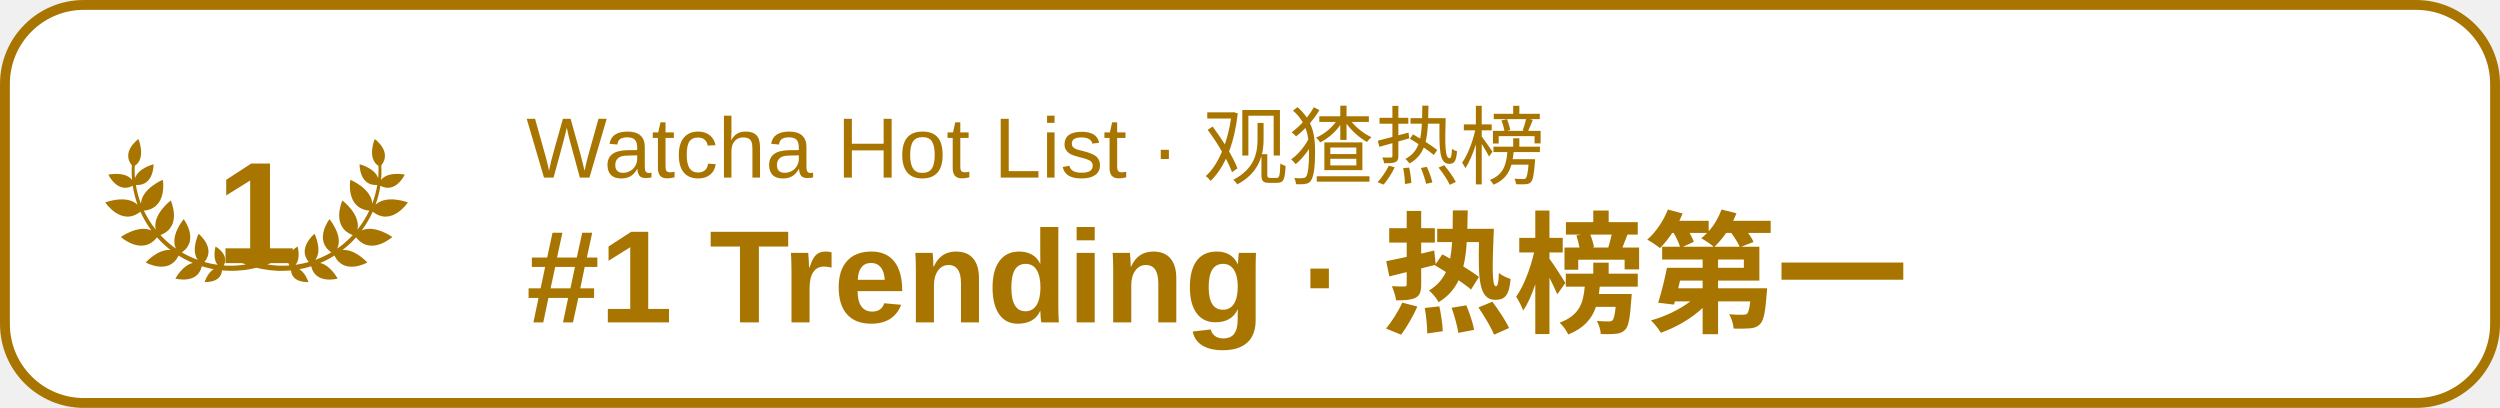
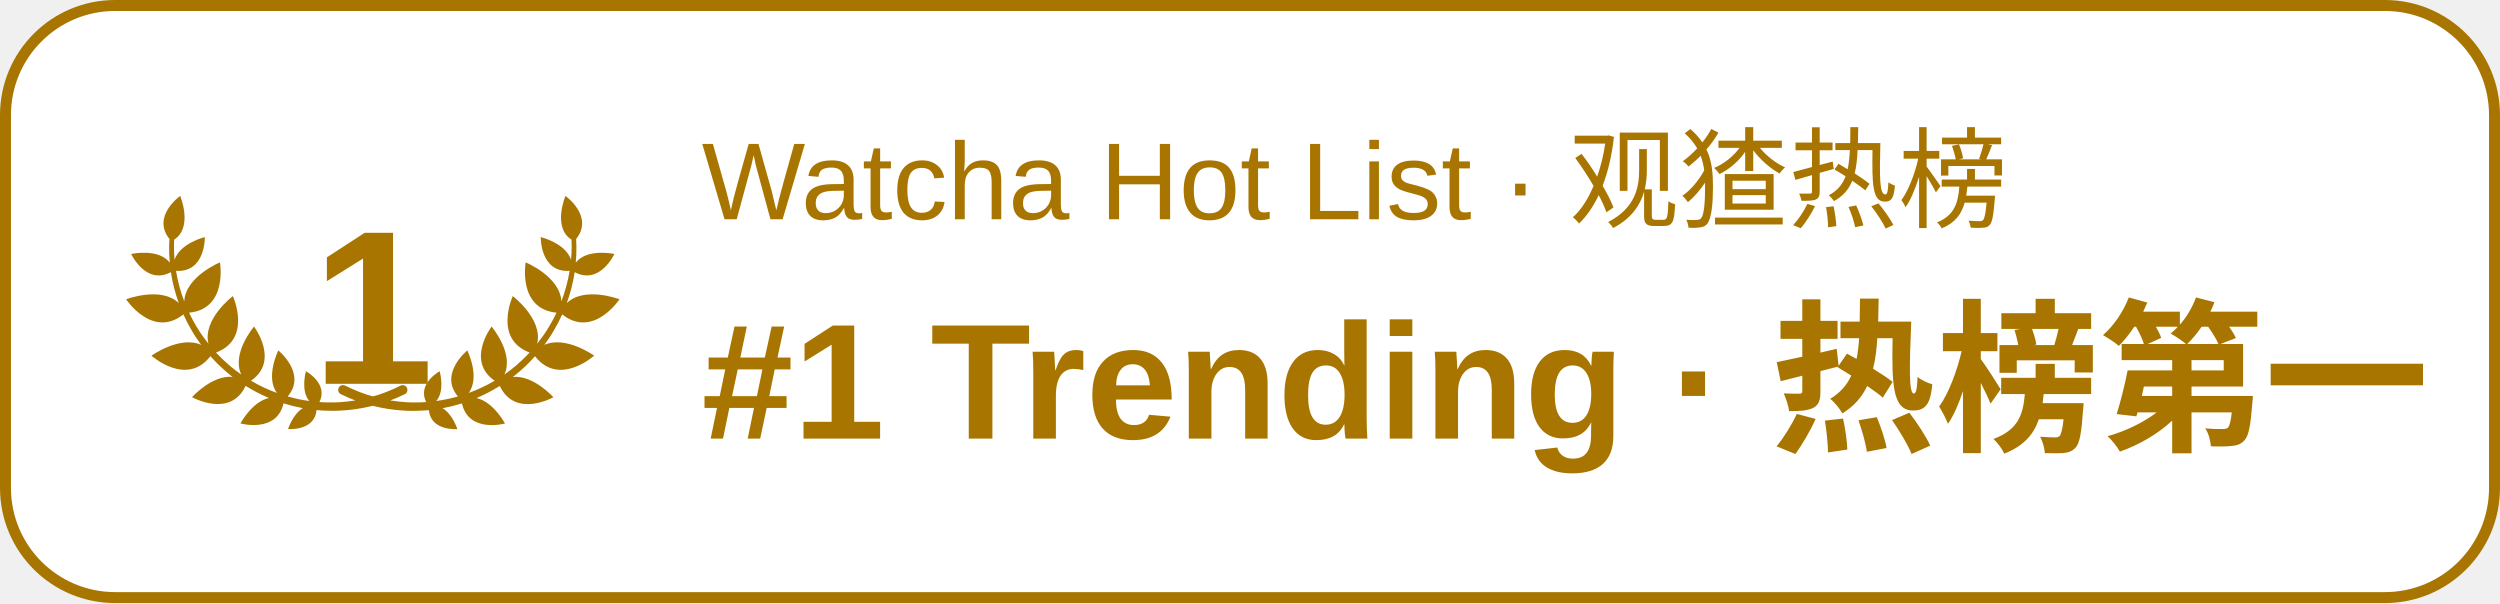
- <svg xmlns="http://www.w3.org/2000/svg" viewBox="0 0 380 62" width="380" height="62" role="img" aria-label="Watcha Hot List · 观猹热榜 · #1 Trending · 热榜第一">
-   <rect stroke="#A87600" stroke-width="1.5" fill="#FFFFFF" x="0.75" y="0.75" width="378.5" height="60.5" rx="12" />
-   <svg viewBox="0 0 80 80" width="50" height="46" x="14" y="9">
+ <svg xmlns="http://www.w3.org/2000/svg" viewBox="0 0 228 55" width="228" height="55" role="img" aria-label="Watcha Hot List · 观猹热榜 · #1 Trending · 热榜第一">
+   <rect stroke="#A87600" stroke-width="1" fill="#FFFFFF" x="0.5" y="0.5" width="227" height="54" rx="10" />
+   <svg viewBox="0 0 80 80" width="48" height="45" x="10" y="6">
    <path fill="#A87600" fill-rule="evenodd" d="M70.71,40.31C75.74,44.3,80,37.86,80,37.86s-5.64-2.17-8.55,0.61c0.59-1.62,1.02-3.31,1.28-5.01c4.08,2.16,6.44-2.95,6.44-2.95s-4.41-0.97-6.26,1.4c0.08-0.91,0.12-1.82,0.1-2.73c-0.01-0.36-0.02-0.73-0.05-1.09c2.96-3.68-1.73-6.99-1.73-6.99s-2.14,5.09,0.98,7.09c0.02,0.33,0.03,0.66,0.03,1c0.01,0.76-0.03,1.52-0.1,2.27c-0.85-2.69-4.91-3.69-4.91-3.69s-0.13,5.78,4.68,5.48c-0.28,1.69-0.73,3.35-1.34,4.95c-0.19-4.03-5.79-6.33-5.79-6.33s-1.33,7.55,5.01,8.16c-0.38,0.8-0.8,1.57-1.25,2.32c-0.56,0.95-1.21,1.84-1.89,2.71c0.97-3.99-3.96-7.72-3.96-7.72s-3.18,6.94,2.73,9.15c-0.38,0.43-0.8,0.81-1.2,1.21c-0.21,0.2-0.43,0.38-0.64,0.58l-0.32,0.29c-0.11,0.09-0.22,0.18-0.33,0.27l-0.67,0.54l-0.7,0.51c-0.08,0.05-0.16,0.11-0.23,0.16c1.62-3.42-2.07-7.77-2.07-7.77s-4.21,5.55,0.49,8.78c-1.34,0.79-2.74,1.45-4.2,1.98c1.91-2.59-0.23-6.89-0.23-6.89s-4.66,3.77-1.52,7.46c-1.15,0.33-2.33,0.57-3.51,0.74c1.46-1.68,0.55-4.83,0.55-4.83s-3.7,2.03-2.18,5c-0.52,0.03-1.05,0.07-1.57,0.06c-0.29,0-0.57,0.01-0.86,0l-0.86-0.04c-0.85-0.06-1.7-0.15-2.54-0.28l0.68-0.27l0.42-0.17l0.41-0.19l0.82-0.38c0,0,0.01,0,0.01,0c0.39-0.18,0.55-0.65,0.37-1.03c-0.18-0.39-0.65-0.55-1.03-0.37l-0.04,0.02l-0.77,0.37l-0.39,0.18l-0.39,0.16l-0.79,0.33l-0.8,0.29l-0.4,0.14l-0.41,0.12L40,53.6l-0.51-0.15l-0.41-0.12l-0.4-0.14l-0.8-0.29l-0.79-0.33l-0.39-0.16l-0.39-0.18l-0.77-0.37l-0.04-0.02c0,0,0,0-0.01,0c-0.39-0.18-0.85-0.01-1.03,0.38c-0.18,0.39-0.01,0.85,0.38,1.03l0.82,0.38l0.41,0.19l0.42,0.17l0.68,0.27c-0.84,0.14-1.69,0.22-2.54,0.28l-0.86,0.04c-0.29,0.01-0.57,0-0.86,0c-0.53,0.01-1.05-0.03-1.57-0.06c1.51-2.98-2.18-5-2.18-5s-0.92,3.15,0.55,4.83c-1.19-0.16-2.36-0.41-3.51-0.74c3.15-3.7-1.52-7.46-1.52-7.46s-2.14,4.31-0.23,6.89c-1.46-0.53-2.86-1.19-4.2-1.98c4.7-3.22,0.49-8.78,0.49-8.78s-3.69,4.34-2.07,7.77c-0.08-0.05-0.16-0.1-0.23-0.16l-0.7-0.51l-0.67-0.54c-0.11-0.09-0.23-0.18-0.33-0.27l-0.32-0.29c-0.21-0.19-0.43-0.38-0.64-0.58c-0.4-0.4-0.82-0.79-1.2-1.21c5.91-2.21,2.73-9.15,2.73-9.15s-4.93,3.73-3.96,7.72c-0.68-0.86-1.33-1.76-1.89-2.71c-0.46-0.75-0.87-1.53-1.25-2.32c6.33-0.61,5.01-8.16,5.01-8.16s-5.6,2.31-5.79,6.33c-0.61-1.6-1.06-3.26-1.34-4.95c4.81,0.3,4.68-5.48,4.68-5.48s-4.05,0.99-4.91,3.69c-0.07-0.76-0.1-1.51-0.1-2.27c0-0.33,0.01-0.66,0.03-1c3.11-2.01,0.98-7.09,0.98-7.09s-4.69,3.31-1.73,6.99C7,28.46,6.99,28.82,6.98,29.18c-0.02,0.91,0.01,1.82,0.1,2.73c-1.84-2.38-6.26-1.4-6.26-1.4s2.37,5.11,6.44,2.95c0.26,1.71,0.69,3.39,1.28,5.01C5.64,35.69,0,37.86,0,37.86s4.26,6.43,9.29,2.45c0.39,0.87,0.83,1.72,1.31,2.54c0.47,0.83,1.01,1.63,1.58,2.4C8.71,43.7,4.11,47,4.11,47s5.7,5.1,9.56,0.08c0.04,0.04,0.07,0.08,0.11,0.12c0.39,0.45,0.82,0.87,1.24,1.3c0.21,0.21,0.44,0.41,0.66,0.61l0.33,0.3c0.11,0.1,0.23,0.19,0.34,0.29l0.69,0.57l0.23,0.17c-3.34-0.34-6.58,3.29-6.58,3.29s6.19,3.47,8.69-1.83c1.2,0.75,2.47,1.41,3.78,1.96c-2.76,0.6-4.62,4.13-4.62,4.13s5.89,1.62,6.98-3.26c1.03,0.32,2.07,0.58,3.13,0.78c-1.63,0.99-2.39,3.38-2.39,3.38s4.31,0.39,4.61-3.07c0.07,0.01,0.14,0.02,0.21,0.02c0.6,0.04,1.2,0.1,1.8,0.09c0.3,0,0.6,0.02,0.9,0.01l0.9-0.03c1.2-0.07,2.41-0.18,3.59-0.42l0.45-0.08c0.15-0.03,0.29-0.07,0.44-0.1L40,55.13l0.81,0.19c0.15,0.03,0.29,0.07,0.44,0.1l0.45,0.08c1.18,0.23,2.39,0.35,3.59,0.42l0.9,0.03c0.3,0.01,0.6-0.01,0.9-0.01c0.6,0,1.2-0.06,1.8-0.09c0.07-0.01,0.14-0.02,0.21-0.02c0.31,3.45,4.61,3.07,4.61,3.07s-0.76-2.39-2.39-3.38c1.06-0.2,2.11-0.46,3.13-0.78c1.09,4.88,6.98,3.26,6.98,3.26s-1.86-3.52-4.62-4.13c1.31-0.55,2.57-1.21,3.78-1.96c2.5,5.3,8.69,1.83,8.69,1.83s-3.24-3.63-6.58-3.29l0.23-0.17l0.69-0.57c0.11-0.1,0.23-0.19,0.34-0.29l0.33-0.3c0.22-0.2,0.45-0.4,0.66-0.61c0.42-0.43,0.85-0.84,1.24-1.3c0.03-0.04,0.07-0.08,0.11-0.12C70.19,52.1,75.89,47,75.89,47s-4.6-3.31-8.08-1.75c0.57-0.77,1.11-1.56,1.58-2.4C69.88,42.03,70.31,41.18,70.71,40.31z" />
  </svg>
-   <text x="39" y="40" font-family="Arial, sans-serif" font-size="22" font-weight="700" fill="#A87600" text-anchor="middle">1</text>
-   <text x="80" y="27" font-family="Arial,'PingFang SC','Microsoft YaHei',sans-serif" font-size="13" font-weight="400" fill="#A87600">Watcha Hot List · 观猹热榜</text>
-   <text x="80" y="49" font-family="Arial,'PingFang SC','Microsoft YaHei',sans-serif" font-size="20" font-weight="700" fill="#A87600">#1 Trending · 热榜第一</text>
+   <text x="34" y="35" font-family="Arial, sans-serif" font-size="20" font-weight="700" fill="#A87600" text-anchor="middle">1</text>
+   <text x="64" y="20" font-family="Arial,'PingFang SC','Microsoft YaHei',sans-serif" font-size="10" font-weight="400" fill="#A87600">Watcha Hot List · 观猹热榜</text>
+   <text x="64" y="40" font-family="Arial,'PingFang SC','Microsoft YaHei',sans-serif" font-size="15" font-weight="700" fill="#A87600">#1 Trending · 热榜第一</text>
</svg>
